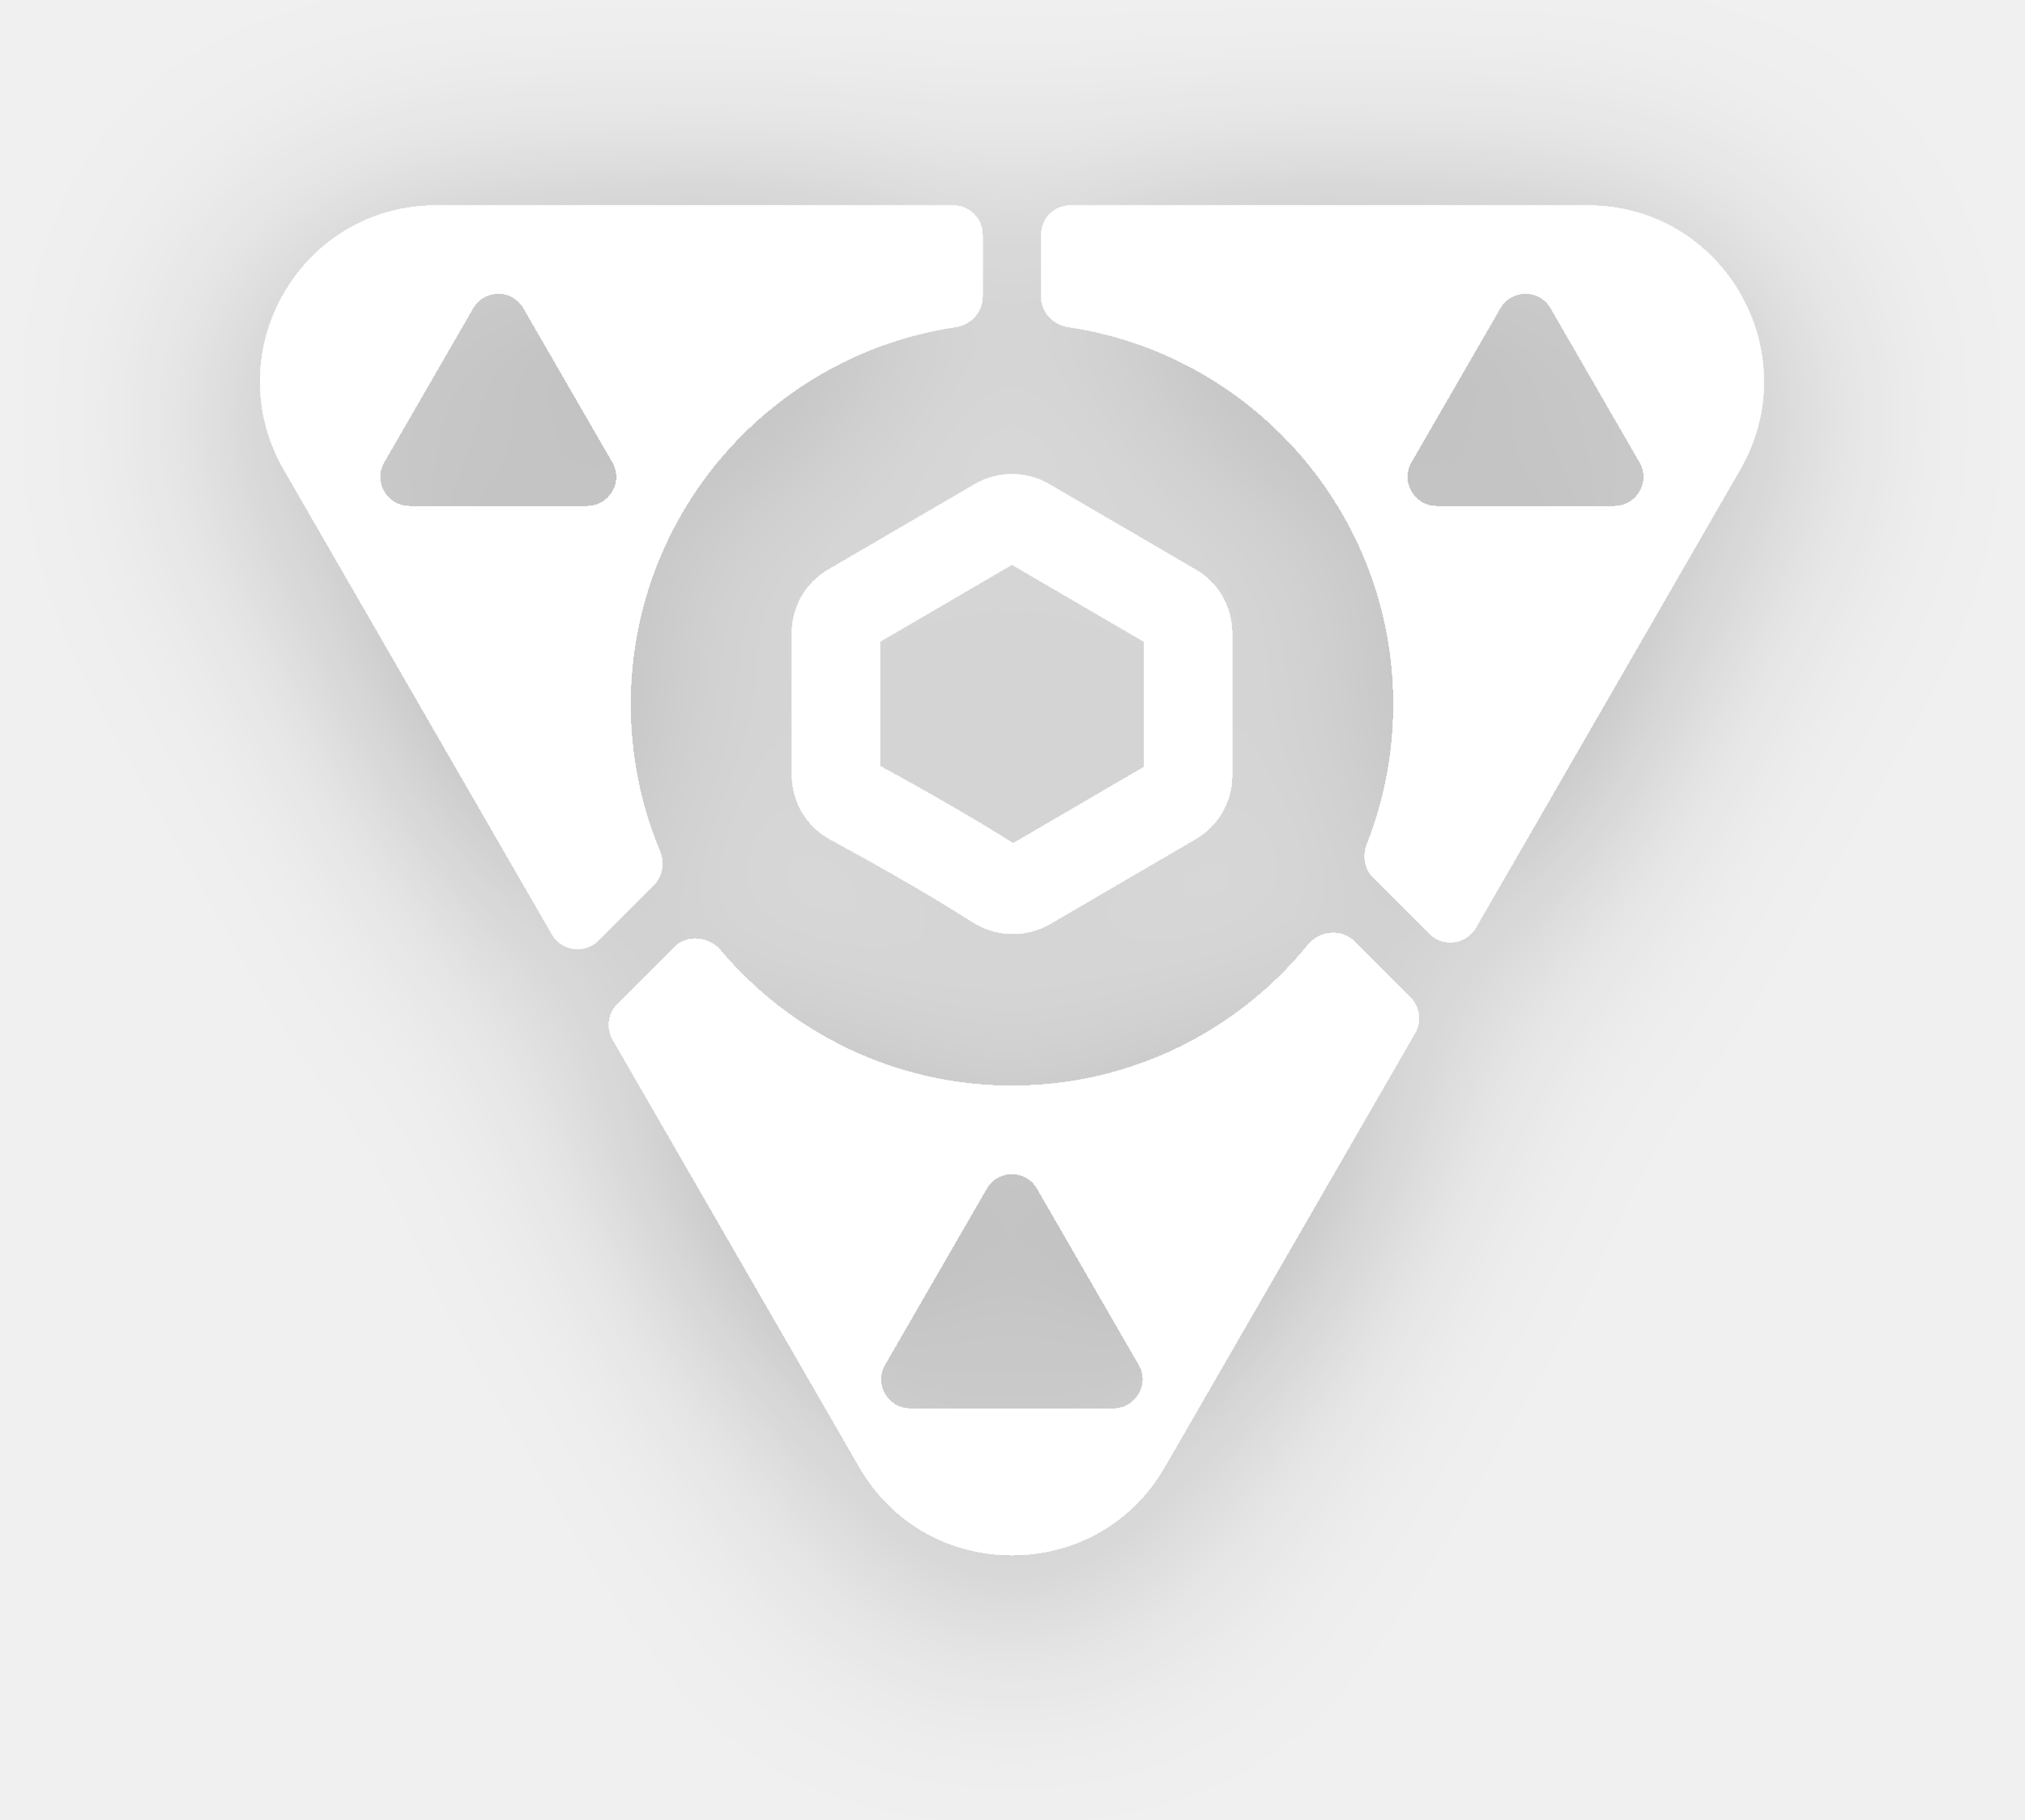
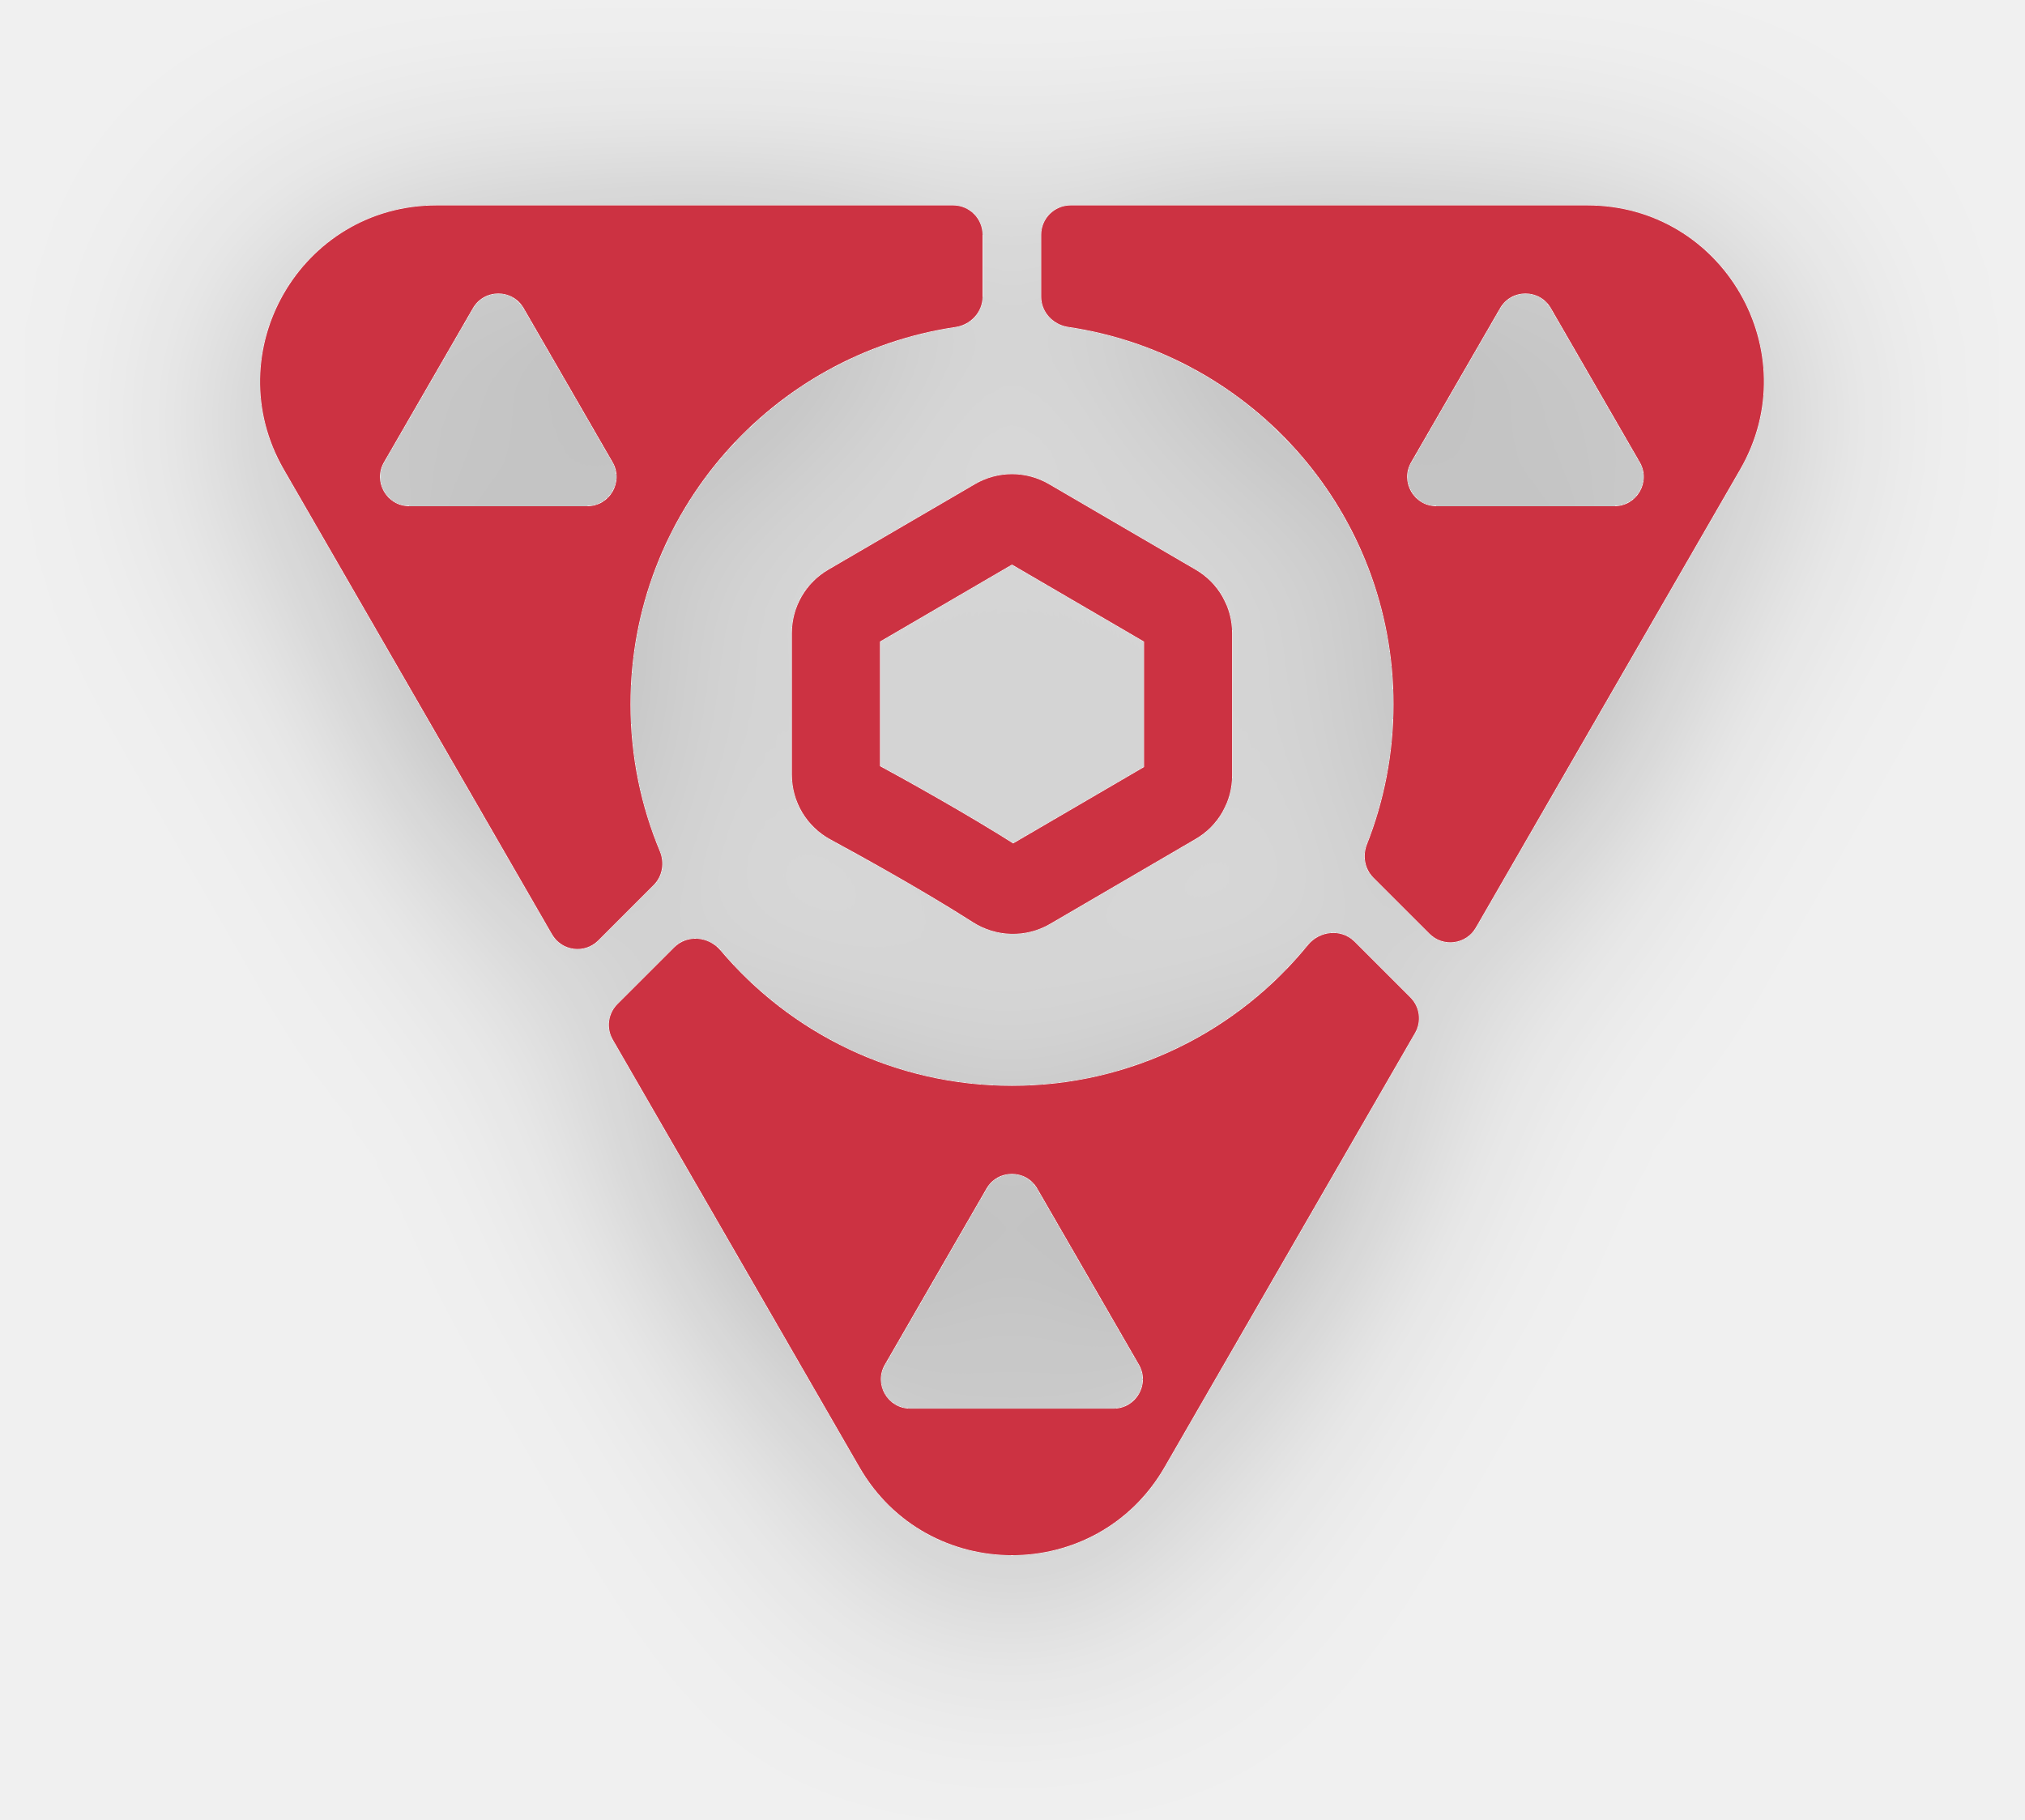
<svg xmlns="http://www.w3.org/2000/svg" width="69" height="62" viewBox="0 0 69 62" fill="none">
  <g filter="url(#filter0_d_1216_10412)">
-     <path d="M28.483 26.398V21.574C28.483 21.219 28.672 20.89 28.979 20.711L33.979 17.794C34.29 17.612 34.675 17.612 34.986 17.794L39.986 20.711C40.294 20.89 40.483 21.219 40.483 21.574V26.426C40.483 26.781 40.294 27.11 39.986 27.289L35.022 30.186C34.692 30.378 34.282 30.365 33.96 30.159C32.215 29.042 30.006 27.823 29.011 27.284C28.685 27.108 28.483 26.768 28.483 26.398Z" stroke="white" stroke-width="3" />
-     <path fill-rule="evenodd" clip-rule="evenodd" d="M33.479 8C33.479 7.448 33.031 7 32.479 7H14.871C10.253 7 7.366 11.998 9.674 15.998L18.812 31.837C19.14 32.407 19.92 32.509 20.385 32.044L22.271 30.158C22.572 29.857 22.646 29.4 22.482 29.007C21.838 27.466 21.483 25.774 21.483 24C21.483 17.474 26.291 12.072 32.558 11.142C33.075 11.065 33.479 10.634 33.479 10.112V8ZM16.113 10.5C16.498 9.833 17.46 9.833 17.845 10.5L20.876 15.75C21.261 16.417 20.78 17.25 20.01 17.25H13.948C13.178 17.25 12.697 16.417 13.082 15.75L16.113 10.5Z" fill="white" />
-     <path fill-rule="evenodd" clip-rule="evenodd" d="M29.286 49.992L20.881 35.424C20.655 35.032 20.721 34.537 21.04 34.217L22.976 32.282C23.416 31.842 24.145 31.908 24.547 32.383C26.931 35.207 30.498 37 34.483 37C38.552 37 42.184 35.131 44.568 32.204C44.966 31.715 45.706 31.641 46.152 32.086L48.056 33.99C48.376 34.31 48.441 34.805 48.215 35.197L39.68 49.992C37.371 53.994 31.595 53.994 29.286 49.992ZM33.613 40.5C33.998 39.833 34.96 39.833 35.345 40.5L38.809 46.5C39.194 47.167 38.713 48 37.943 48H31.015C30.245 48 29.764 47.167 30.149 46.5L33.613 40.5Z" fill="white" />
-     <path fill-rule="evenodd" clip-rule="evenodd" d="M48.712 31.817C49.177 32.282 49.956 32.179 50.285 31.61L59.291 15.998C61.599 11.998 58.712 7 54.094 7H36.479C35.927 7 35.479 7.448 35.479 8V10.111C35.479 10.633 35.883 11.064 36.401 11.14C42.671 12.068 47.483 17.472 47.483 24C47.483 25.685 47.162 27.295 46.579 28.772C46.425 29.161 46.502 29.608 46.798 29.904L48.712 31.817ZM55.01 17.25C55.78 17.25 56.261 16.417 55.876 15.75L52.845 10.5C52.46 9.833 51.498 9.833 51.113 10.5L48.082 15.75C47.697 16.417 48.178 17.25 48.948 17.25H55.01Z" fill="white" />
+     <path d="M28.483 26.398V21.574C28.483 21.219 28.672 20.89 28.979 20.711L33.979 17.794C34.29 17.612 34.675 17.612 34.986 17.794L39.986 20.711C40.294 20.89 40.483 21.219 40.483 21.574V26.426C40.483 26.781 40.294 27.11 39.986 27.289L35.022 30.186C34.692 30.378 34.282 30.365 33.96 30.159C32.215 29.042 30.006 27.823 29.011 27.284C28.685 27.108 28.483 26.768 28.483 26.398Z" stroke="#cc3242" stroke-width="3" />
+     <path fill-rule="evenodd" clip-rule="evenodd" d="M33.479 8C33.479 7.448 33.031 7 32.479 7H14.871C10.253 7 7.366 11.998 9.674 15.998L18.812 31.837C19.14 32.407 19.92 32.509 20.385 32.044L22.271 30.158C22.572 29.857 22.646 29.4 22.482 29.007C21.838 27.466 21.483 25.774 21.483 24C21.483 17.474 26.291 12.072 32.558 11.142C33.075 11.065 33.479 10.634 33.479 10.112V8ZM16.113 10.5C16.498 9.833 17.46 9.833 17.845 10.5L20.876 15.75C21.261 16.417 20.78 17.25 20.01 17.25H13.948C13.178 17.25 12.697 16.417 13.082 15.75L16.113 10.5Z" fill="#cc3242" />
+     <path fill-rule="evenodd" clip-rule="evenodd" d="M29.286 49.992L20.881 35.424C20.655 35.032 20.721 34.537 21.04 34.217L22.976 32.282C23.416 31.842 24.145 31.908 24.547 32.383C26.931 35.207 30.498 37 34.483 37C38.552 37 42.184 35.131 44.568 32.204C44.966 31.715 45.706 31.641 46.152 32.086L48.056 33.99C48.376 34.31 48.441 34.805 48.215 35.197L39.68 49.992C37.371 53.994 31.595 53.994 29.286 49.992ZM33.613 40.5C33.998 39.833 34.96 39.833 35.345 40.5L38.809 46.5C39.194 47.167 38.713 48 37.943 48H31.015C30.245 48 29.764 47.167 30.149 46.5L33.613 40.5Z" fill="#cc3242" />
+     <path fill-rule="evenodd" clip-rule="evenodd" d="M48.712 31.817C49.177 32.282 49.956 32.179 50.285 31.61L59.291 15.998C61.599 11.998 58.712 7 54.094 7H36.479C35.927 7 35.479 7.448 35.479 8V10.111C35.479 10.633 35.883 11.064 36.401 11.14C42.671 12.068 47.483 17.472 47.483 24C47.483 25.685 47.162 27.295 46.579 28.772C46.425 29.161 46.502 29.608 46.798 29.904L48.712 31.817ZM55.01 17.25C55.78 17.25 56.261 16.417 55.876 15.75L52.845 10.5C52.46 9.833 51.498 9.833 51.113 10.5L48.082 15.75C47.697 16.417 48.178 17.25 48.948 17.25H55.01Z" fill="#cc3242" />
  </g>
  <defs>
    <filter id="filter0_d_1216_10412" x="0.862" y="0" width="67.241" height="61.993" filterUnits="userSpaceOnUse" color-interpolation-filters="sRGB">
      <feFlood flood-opacity="0" result="BackgroundImageFix" />
      <feColorMatrix in="SourceAlpha" type="matrix" values="0 0 0 0 0 0 0 0 0 0 0 0 0 0 0 0 0 0 127 0" result="hardAlpha" />
      <feOffset dy="1" />
      <feGaussianBlur stdDeviation="4" />
      <feComposite in2="hardAlpha" operator="out" />
      <feColorMatrix type="matrix" values="0 0 0 0 0 0 0 0 0 0 0 0 0 0 0 0 0 0 0.3 0" />
      <feBlend mode="normal" in2="BackgroundImageFix" result="effect1_dropShadow_1216_10412" />
      <feBlend mode="normal" in="SourceGraphic" in2="effect1_dropShadow_1216_10412" result="shape" />
    </filter>
  </defs>
</svg>
